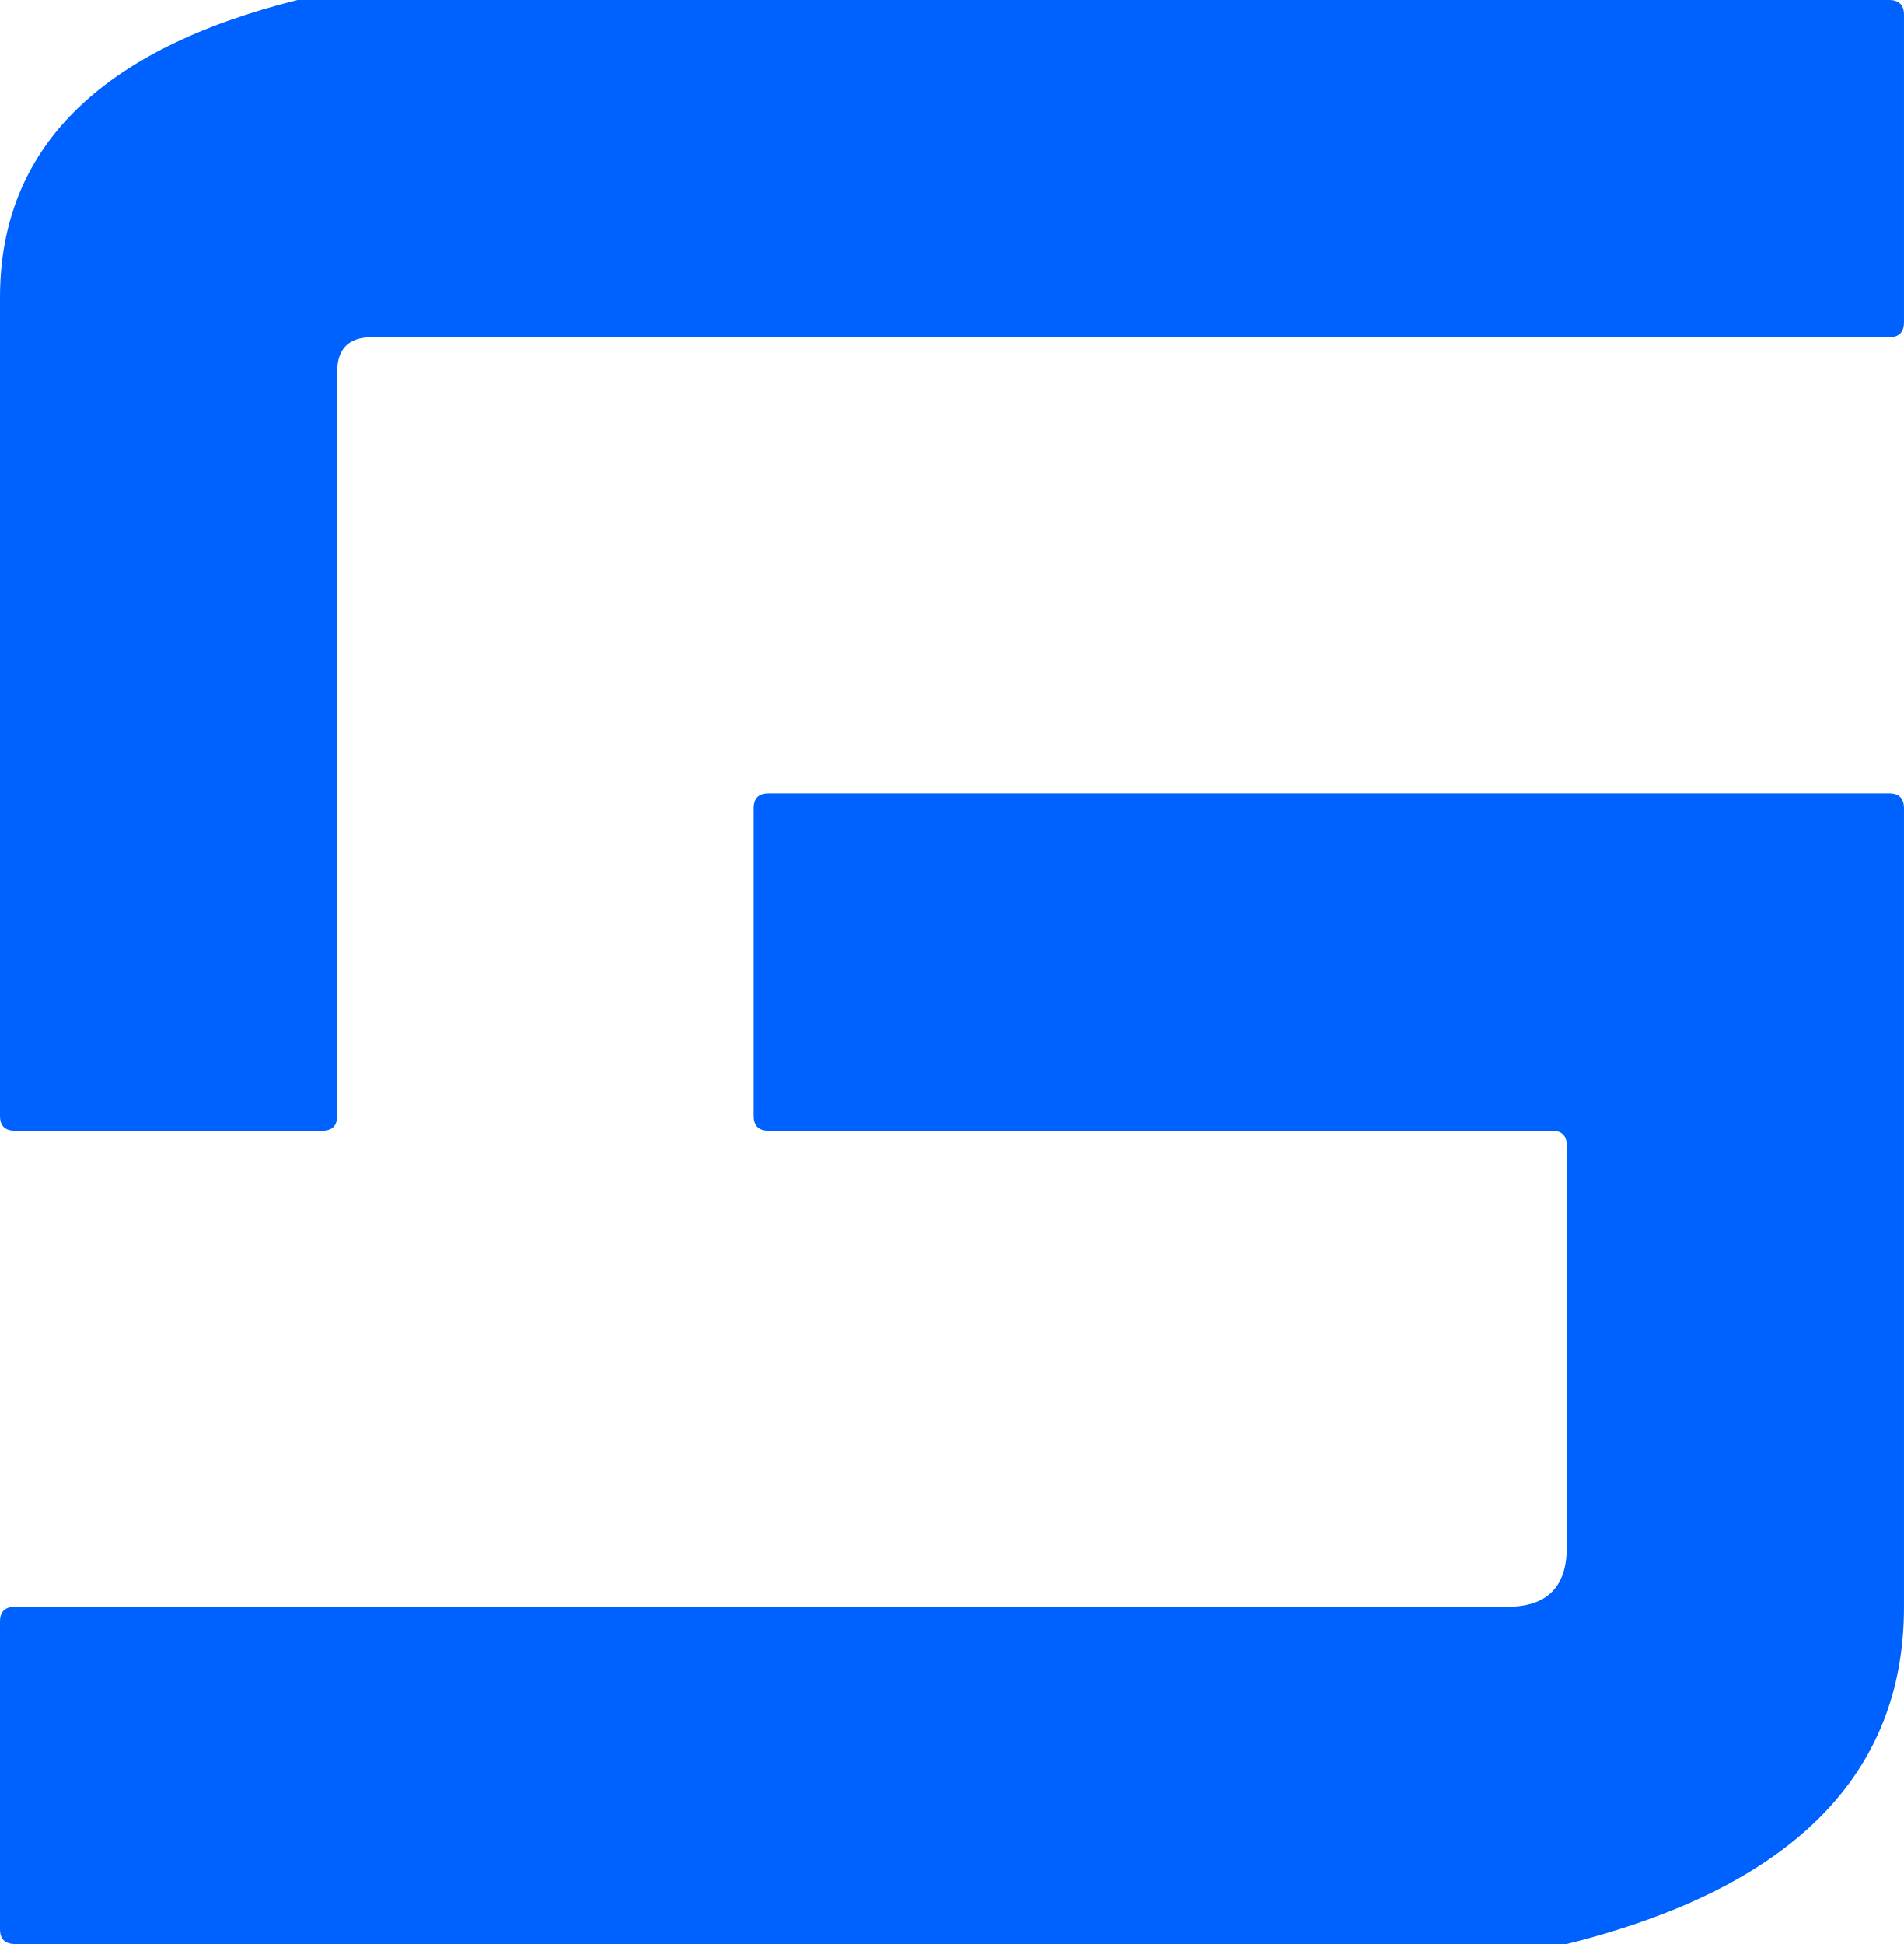
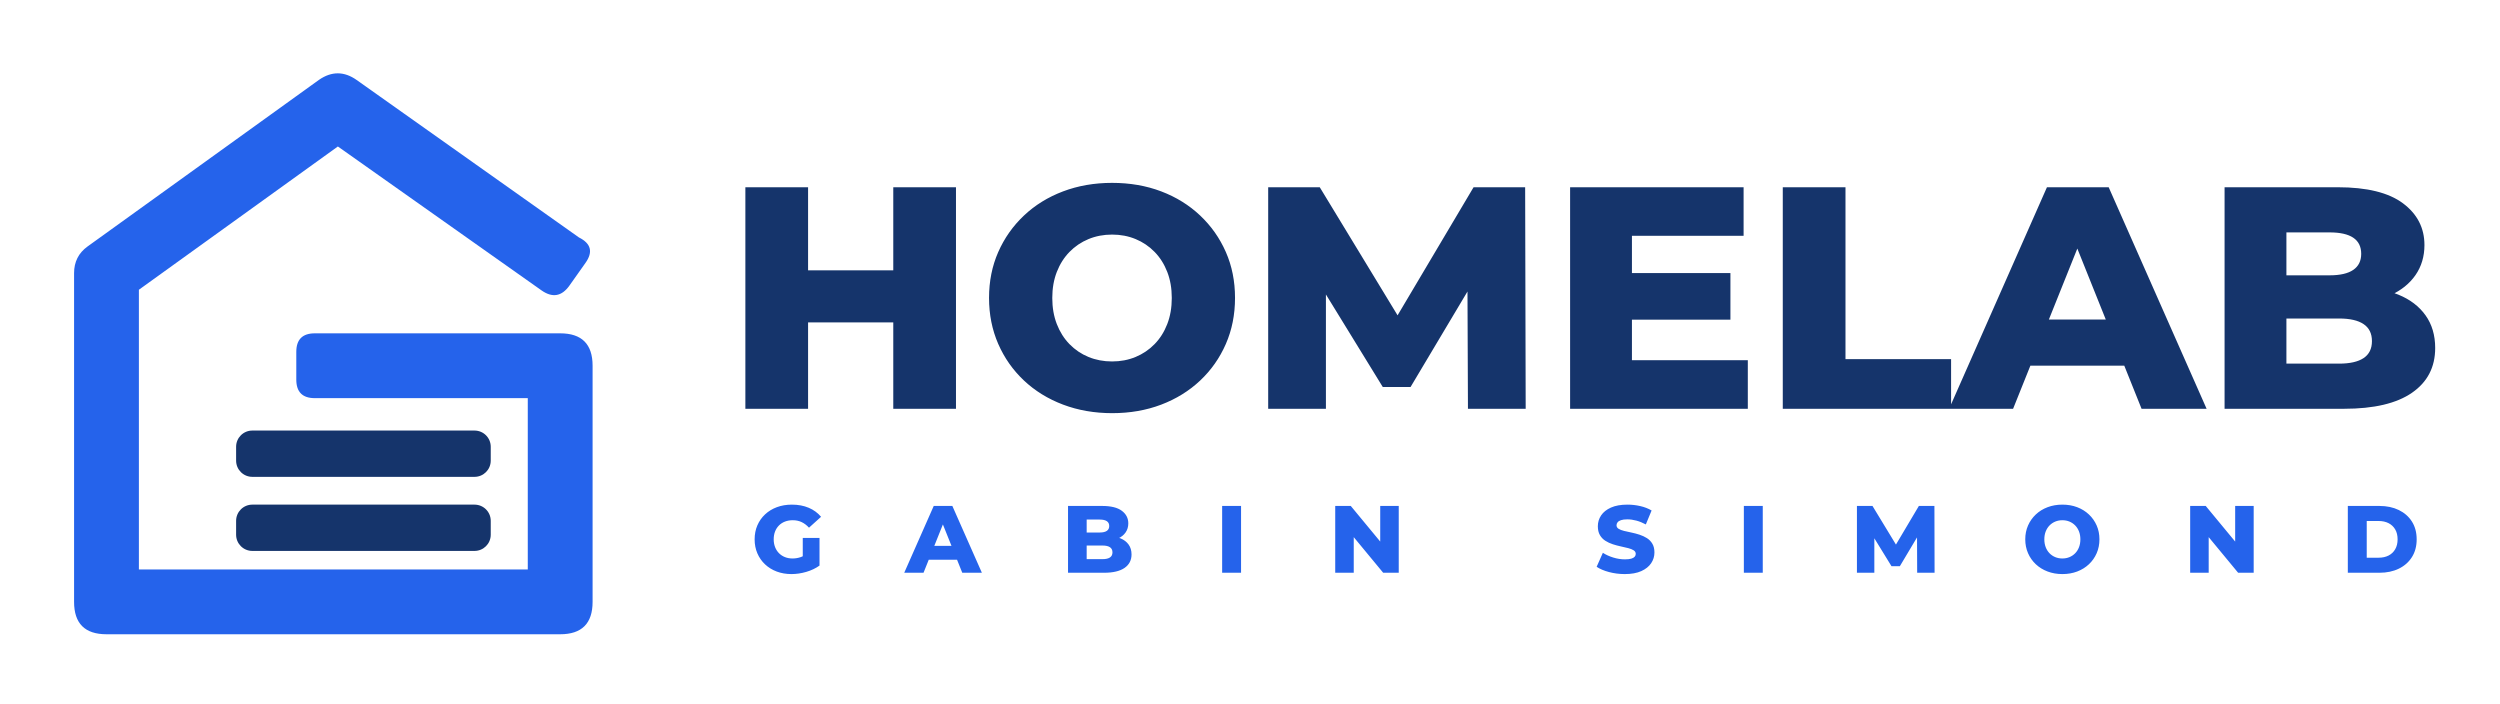
- <svg xmlns="http://www.w3.org/2000/svg" viewBox="0 0 384 392" role="img" aria-labelledby="title">
-   <g fill="#0062fe">
-     <path d="M60 0H381Q384 0 384 3V65Q384 68 381 68H75Q68 68 68 75V225Q68 228 65 228H3Q0 228 0 225V60Q0 15 60 0Z" />
-     <path d="M155 160H381Q384 160 384 163V324Q384 375 316 392H3Q0 392 0 389V327Q0 324 3 324H304Q316 324 316 312V231Q316 228 313 228H155Q152 228 152 225V163Q152 160 155 160Z" />
+ <svg xmlns="http://www.w3.org/2000/svg" width="1080" height="304" viewBox="0 0 1080 304" role="img" aria-labelledby="title desc">
+   <g transform="translate(18 28)">
+     <path fill="#2563EB" d="M 232.09,74.57 L 136.09,6.57 Q 128,0.84 119.82,6.48 L 19.82,78.48 Q 14,82.67 14,90 L 14,232 Q 14,246 28,246 L 224,246 Q 238,246 238,232 L 238,130 Q 238,116 224,116 L 118,116 Q 110,116 110,124 L 110,136 Q 110,144 118,144 L 210,144 L 210,218 L 42,218 L 42,97.17 L 127.96,35.28 L 215.91,97.43 Q 223,102.44 228.01,95.35 L 234.94,85.56 Q 239.95,78.48 232.09,74.57 Z" />
+     <g fill="#15346B">
+       <rect x="84" y="158" width="110" height="20" rx="7" />
+       <rect x="84" y="190" width="110" height="20" rx="7" />
+     </g>
+   </g>
+   <g fill="#15346B">
+     <path transform="matrix(0.1367173 0 0 -0.1367173 312.3828 176.5926)" d="M537.687 0.0V700.0H735.829V0.0ZM70.344 0.0V700.0H268.485V0.0ZM254.347 272.895V437.415H551.515V272.895ZM1229.481 -13.828Q1145.445 -13.828 1074.119 13.172Q1002.793 40.172 950.569 89.362Q898.344 138.552 869.31 204.99Q840.275 271.429 840.275 350.325Q840.275 429.221 869.312 495.187Q898.349 561.153 950.61 610.535Q1002.872 659.917 1074.041 686.873Q1145.211 713.828 1229.069 713.828Q1313.517 713.828 1384.303 686.928Q1455.088 660.028 1507.283 610.745Q1559.479 561.463 1588.516 495.39Q1617.552 429.317 1617.552 350.294Q1617.552 271.271 1588.518 204.756Q1559.483 138.241 1507.286 89.107Q1455.088 39.972 1384.303 13.072Q1313.517 -13.828 1229.481 -13.828ZM1229.038 149.554Q1269.206 149.554 1303.47 163.772Q1337.734 177.991 1363.4 204.324Q1389.067 230.656 1403.394 267.594Q1417.722 304.533 1417.722 350.094Q1417.722 395.655 1403.429 432.473Q1389.137 469.29 1363.455 495.64Q1337.774 521.99 1303.521 536.218Q1269.268 550.446 1229.1 550.446Q1188.932 550.446 1154.576 536.208Q1120.22 521.97 1094.485 495.602Q1068.751 469.234 1054.428 432.391Q1040.106 395.549 1040.106 350.102Q1040.106 304.656 1054.414 267.717Q1068.722 230.779 1094.431 204.339Q1120.14 177.898 1154.505 163.726Q1188.87 149.554 1229.038 149.554ZM1722.344 0.0V700.0H1885.312L2174.621 223.76H2088.758L2371.309 700.0H2534.277L2535.967 0.0H2353.55L2351.86 422.548H2383.068L2172.242 68.896H2084.379L1867.105 422.548H1904.76V0.0ZM2676.344 0.0V700.0H3224.552V546.515H2871.726V153.485H3237.863V0.0ZM2857.898 281.482V428.829H3182.932V281.482ZM3348.344 0.0V700.0H3546.485V156.933H3880.173V0.0ZM3873.965 0.0 4183.068 700.0H4378.14L4687.554 0.0H4482.033L4240.207 603.206H4317.932L4076.106 0.0ZM4042.932 136.275 4093.932 282.07H4435.793L4487.104 136.275ZM4744.344 0.0V700.0H5101.897Q5240.07 700.0 5307.984 649.276Q5375.898 598.552 5375.898 517.31Q5375.898 463.379 5347.639 422.5Q5319.38 381.621 5267.88 358.552Q5216.379 335.483 5145.241 335.483L5164.62 382.966Q5238.552 382.966 5293.552 360.586Q5348.552 338.207 5379.19 295.483Q5409.829 252.759 5409.829 192.069Q5409.829 101.379 5336.656 50.69Q5263.483 0.0 5121.897 0.0ZM4939.726 142.657H5106.241Q5157.344 142.657 5183.671 160.226Q5209.998 177.794 5209.998 213.794Q5209.998 249.793 5183.671 267.517Q5157.344 285.241 5106.241 285.241H4925.898V421.69H5076.103Q5126.033 421.69 5151.05 438.914Q5176.067 456.138 5176.067 489.517Q5176.067 523.585 5151.05 540.464Q5126.033 557.343 5076.103 557.343H4939.726Z" />
+   </g>
+   <g fill="#2563EB">
+     <path transform="matrix(0.0412283 0 0 -0.0412283 324.5869 247.4299)" d="M420.31 -13.828Q336.552 -13.828 265.983 12.672Q195.414 39.172 143.534 88.017Q91.655 136.862 62.965 203.396Q34.275 269.931 34.275 350.0Q34.275 430.069 62.965 496.604Q91.655 563.138 144.034 611.983Q196.414 660.828 267.672 687.328Q338.931 713.828 424.379 713.828Q522.794 713.828 600.725 681.0Q678.656 648.172 730.415 586.275L603.93 472.205Q568.137 511.446 526.379 530.946Q484.621 550.446 434.207 550.446Q389.311 550.446 352.381 536.274Q315.45 522.102 289.105 495.533Q262.761 468.964 248.434 432.31Q234.106 395.655 234.106 350.0Q234.106 306.035 248.434 269.035Q262.761 232.036 289.105 205.312Q315.45 178.588 351.536 164.071Q387.621 149.554 431.828 149.554Q476.172 149.554 517.896 164.14Q559.62 178.726 602.93 213.898L714.139 75.172Q653.552 31.862 574.966 9.017Q496.379 -13.828 420.31 -13.828ZM714.139 75.172 538.619 100.517V364.966H714.139ZM1601.854 0.0 1910.957 700.0H2106.029L2415.442 0.0H2209.922L1968.096 603.206H2045.821L1803.995 0.0ZM1770.82 136.275 1821.821 282.07H2163.681L2214.992 136.275ZM3318.121 0.0V700.0H3675.674Q3813.847 700.0 3881.761 649.276Q3949.675 598.552 3949.675 517.31Q3949.675 463.379 3921.416 422.5Q3893.157 381.621 3841.657 358.552Q3790.156 335.483 3719.017 335.483L3738.397 382.966Q3812.329 382.966 3867.329 360.586Q3922.329 338.207 3952.967 295.483Q3983.606 252.759 3983.606 192.069Q3983.606 101.379 3910.433 50.69Q3837.26 0.0 3695.674 0.0ZM3513.503 142.657H3680.018Q3731.121 142.657 3757.448 160.226Q3783.775 177.794 3783.775 213.794Q3783.775 249.793 3757.448 267.517Q3731.121 285.241 3680.018 285.241H3499.675V421.69H3649.88Q3699.81 421.69 3724.827 438.914Q3749.844 456.138 3749.844 489.517Q3749.844 523.585 3724.827 540.464Q3699.81 557.343 3649.88 557.343H3513.503ZM4933.009 0.0V700.0H5131.15V0.0ZM6117.898 0.0V700.0H6280.866L6666.346 233.659H6589.379V700.0H6783.382V0.0H6620.414L6234.934 466.341H6311.901V0.0ZM9151.848 -13.828Q9066.021 -13.828 8986.503 7.414Q8906.986 28.655 8857.089 62.517L8922.228 209.071Q8969.435 178.519 9031.09 159.467Q9092.745 140.416 9153.228 140.416Q9194.675 140.416 9219.296 147.553Q9243.916 154.691 9255.398 167.536Q9266.881 180.38 9266.881 197.345Q9266.881 221.0 9245.26 234.948Q9223.64 248.896 9188.364 257.948Q9153.088 266.999 9110.847 275.965Q9068.606 284.93 9026.019 298.775Q8983.433 312.62 8948.158 335.154Q8912.882 357.689 8891.261 394.568Q8869.641 431.448 8869.641 487.448Q8869.641 549.655 8903.968 600.983Q8938.296 652.31 9007.227 683.069Q9076.159 713.828 9179.814 713.828Q9248.021 713.828 9314.539 698.517Q9381.056 683.207 9432.953 652.517L9372.504 506.343Q9322.366 533.274 9273.4 546.429Q9224.435 559.584 9178.125 559.584Q9137.298 559.584 9112.332 551.102Q9087.367 542.619 9076.385 528.585Q9065.402 514.551 9065.402 497.275Q9065.402 474.31 9087.023 460.707Q9108.644 447.104 9143.919 438.552Q9179.195 430.001 9221.781 421.225Q9264.367 412.449 9306.609 398.759Q9348.85 385.07 9384.126 362.69Q9419.402 340.311 9441.022 303.777Q9462.643 267.242 9462.643 212.242Q9462.643 151.035 9428.16 99.707Q9393.677 48.379 9324.935 17.276Q9256.194 -13.828 9151.848 -13.828ZM10399.563 0.0V700.0H10597.704V0.0ZM11584.452 0.0V700.0H11747.42L12036.729 223.76H11950.866L12233.417 700.0H12396.385L12398.075 0.0H12215.658L12213.968 422.548H12245.175L12034.35 68.896H11946.487L11729.213 422.548H11766.868V0.0ZM13737.478 -13.828Q13653.442 -13.828 13582.116 13.172Q13510.789 40.172 13458.565 89.362Q13406.341 138.552 13377.306 204.99Q13348.272 271.429 13348.272 350.325Q13348.272 429.221 13377.309 495.187Q13406.345 561.153 13458.607 610.535Q13510.868 659.917 13582.038 686.873Q13653.207 713.828 13737.065 713.828Q13821.514 713.828 13892.299 686.928Q13963.084 660.028 14015.28 610.745Q14067.475 561.463 14096.512 495.39Q14125.549 429.317 14125.549 350.294Q14125.549 271.271 14096.514 204.756Q14067.48 138.241 14015.282 89.107Q13963.084 39.972 13892.299 13.072Q13821.514 -13.828 13737.478 -13.828ZM13737.035 149.554Q13777.203 149.554 13811.467 163.772Q13845.731 177.991 13871.397 204.324Q13897.063 230.656 13911.391 267.594Q13925.718 304.533 13925.718 350.094Q13925.718 395.655 13911.425 432.473Q13897.133 469.29 13871.452 495.64Q13845.771 521.99 13811.518 536.218Q13777.265 550.446 13737.096 550.446Q13696.928 550.446 13662.572 536.208Q13628.216 521.97 13602.482 495.602Q13576.747 469.234 13562.425 432.391Q13548.103 395.549 13548.103 350.102Q13548.103 304.656 13562.41 267.717Q13576.718 230.779 13602.427 204.339Q13628.136 177.898 13662.501 163.726Q13696.866 149.554 13737.035 149.554ZM15076.229 0.0V700.0H15239.197L15624.677 233.659H15547.71V700.0H15741.713V0.0H15578.745L15193.265 466.341H15270.232V0.0ZM16728.117 0.0V700.0H17059.153Q17174.911 700.0 17262.825 657.035Q17350.739 614.069 17400.119 535.914Q17449.498 457.759 17449.498 350.0Q17449.498 242.931 17400.119 164.431Q17350.739 85.931 17262.825 42.965Q17174.911 0.0 17059.153 0.0ZM16926.258 157.623H17050.394Q17110.635 157.623 17155.272 180.502Q17199.909 203.381 17224.788 246.777Q17249.667 290.173 17249.667 350.0Q17249.667 410.827 17224.788 453.723Q17199.909 496.619 17155.272 519.498Q17110.635 542.377 17050.394 542.377H16926.258Z" />
  </g>
</svg>
